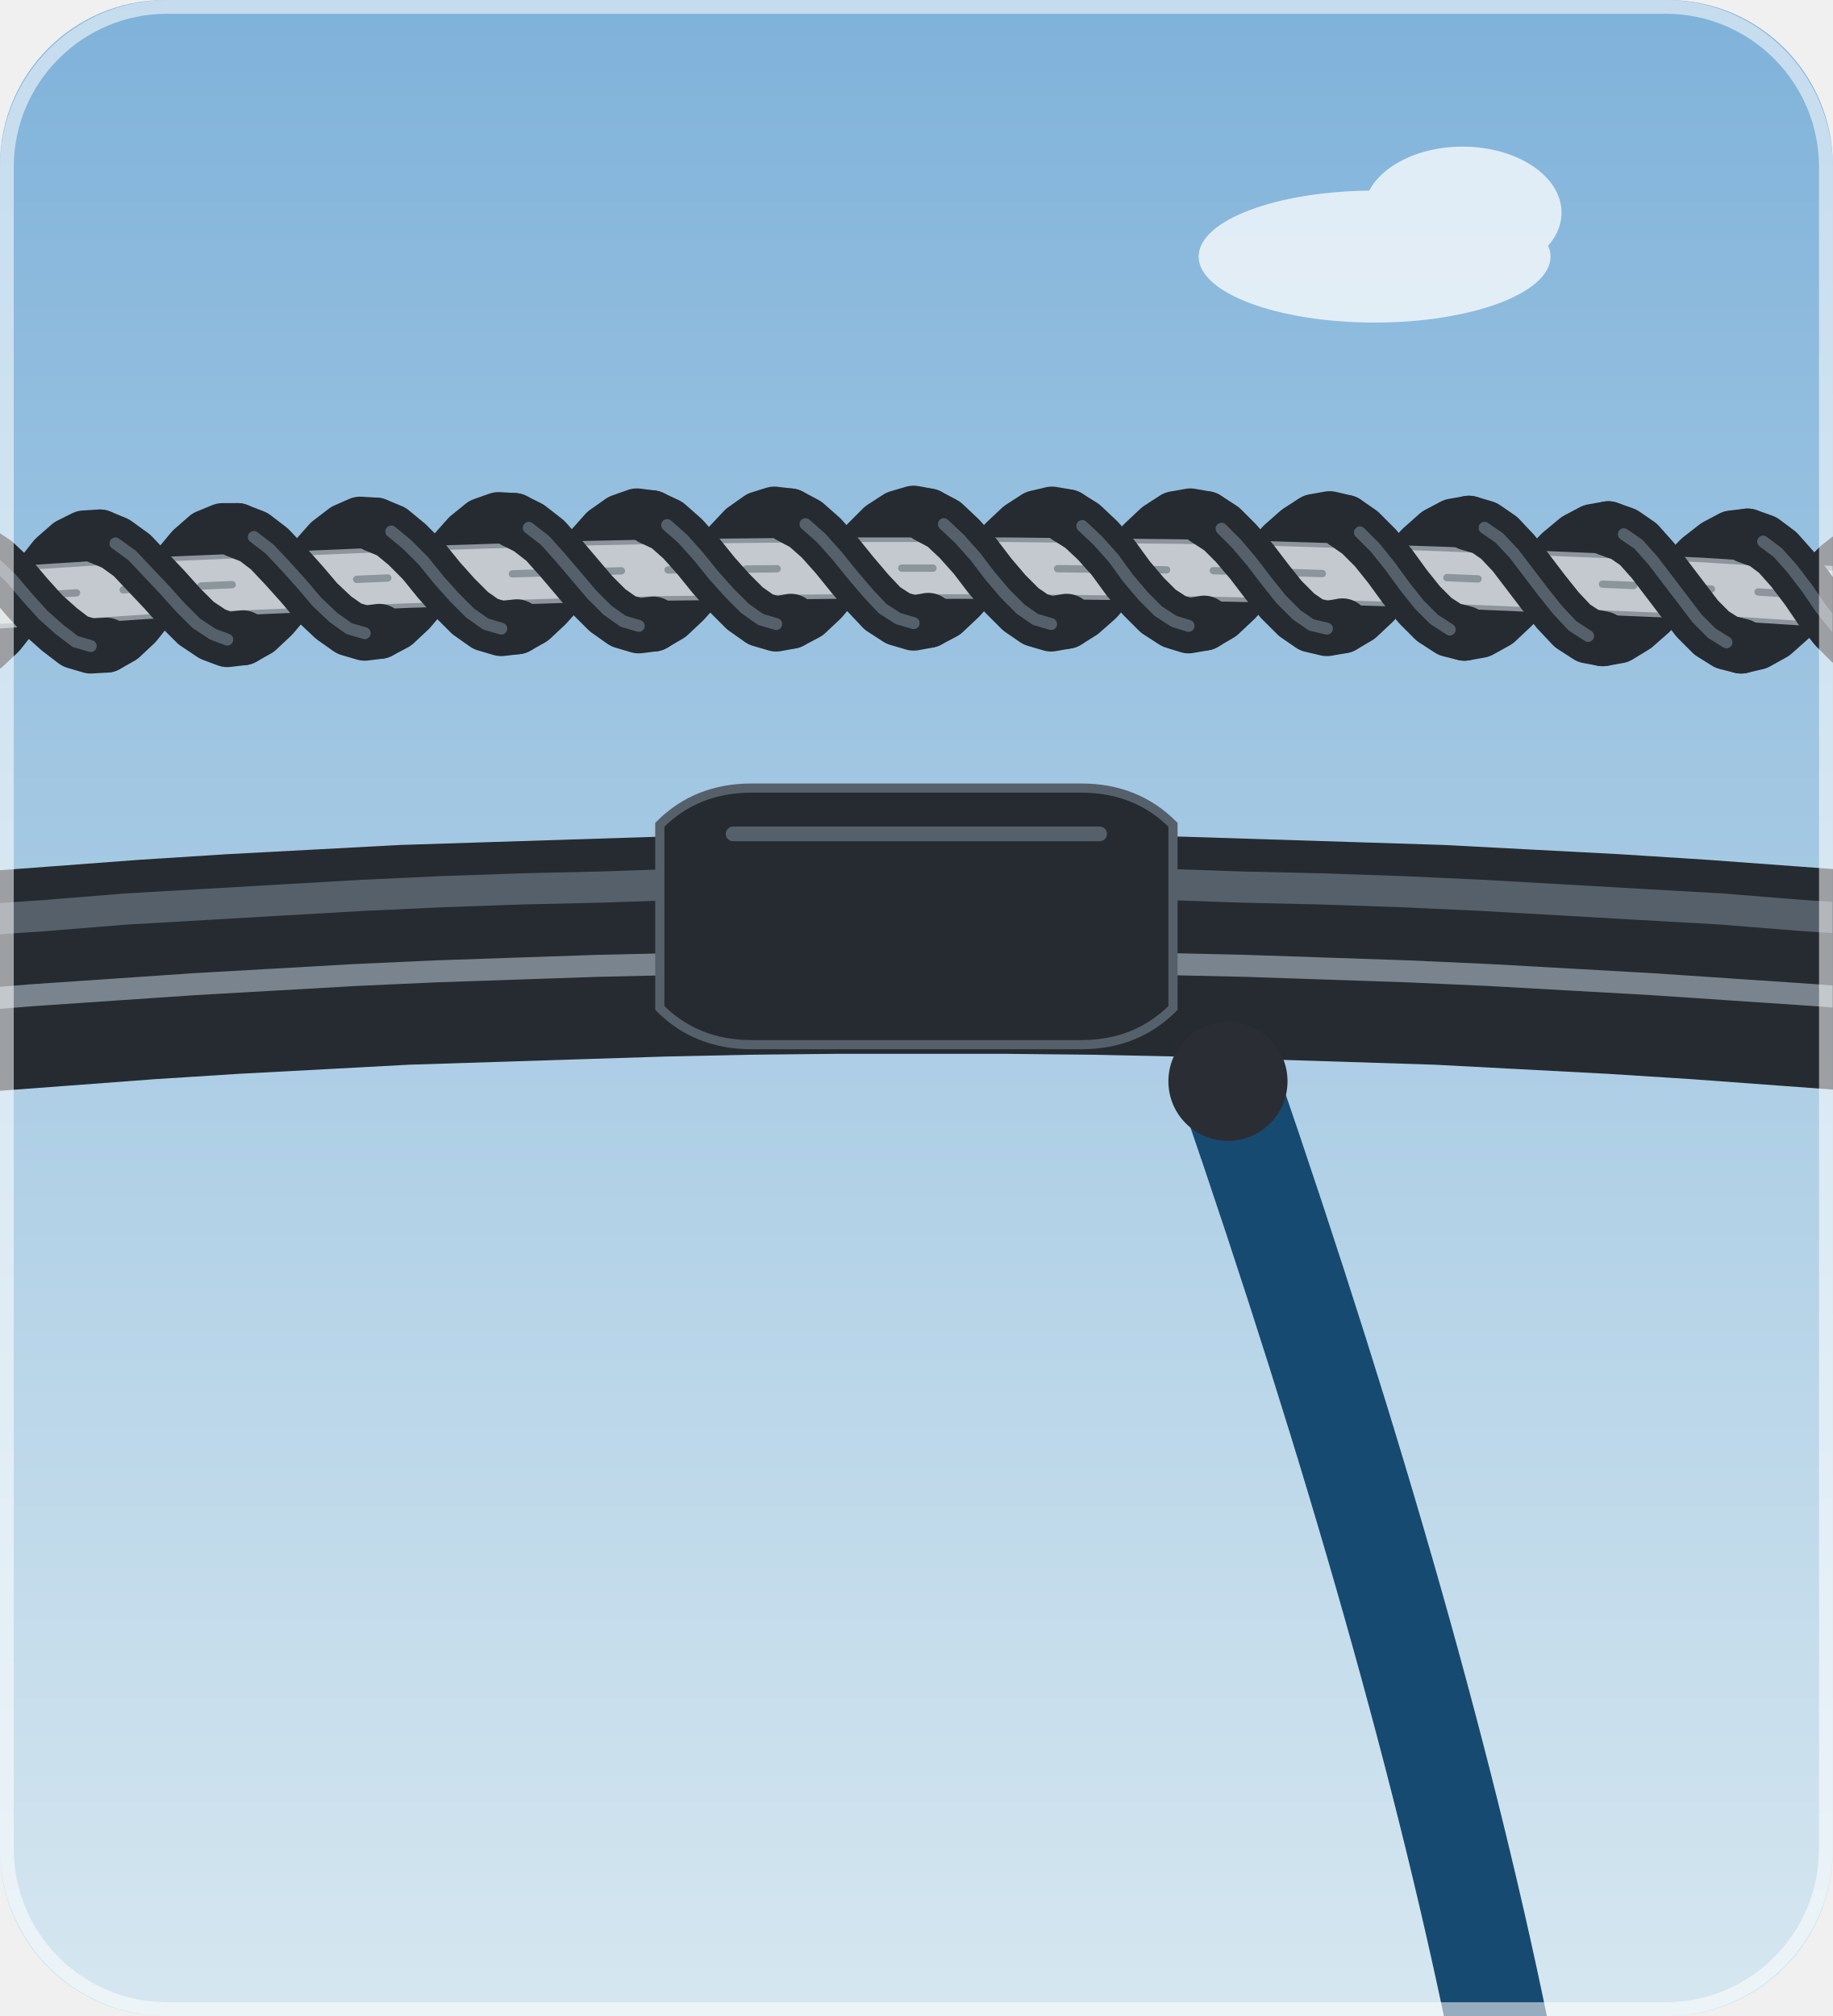
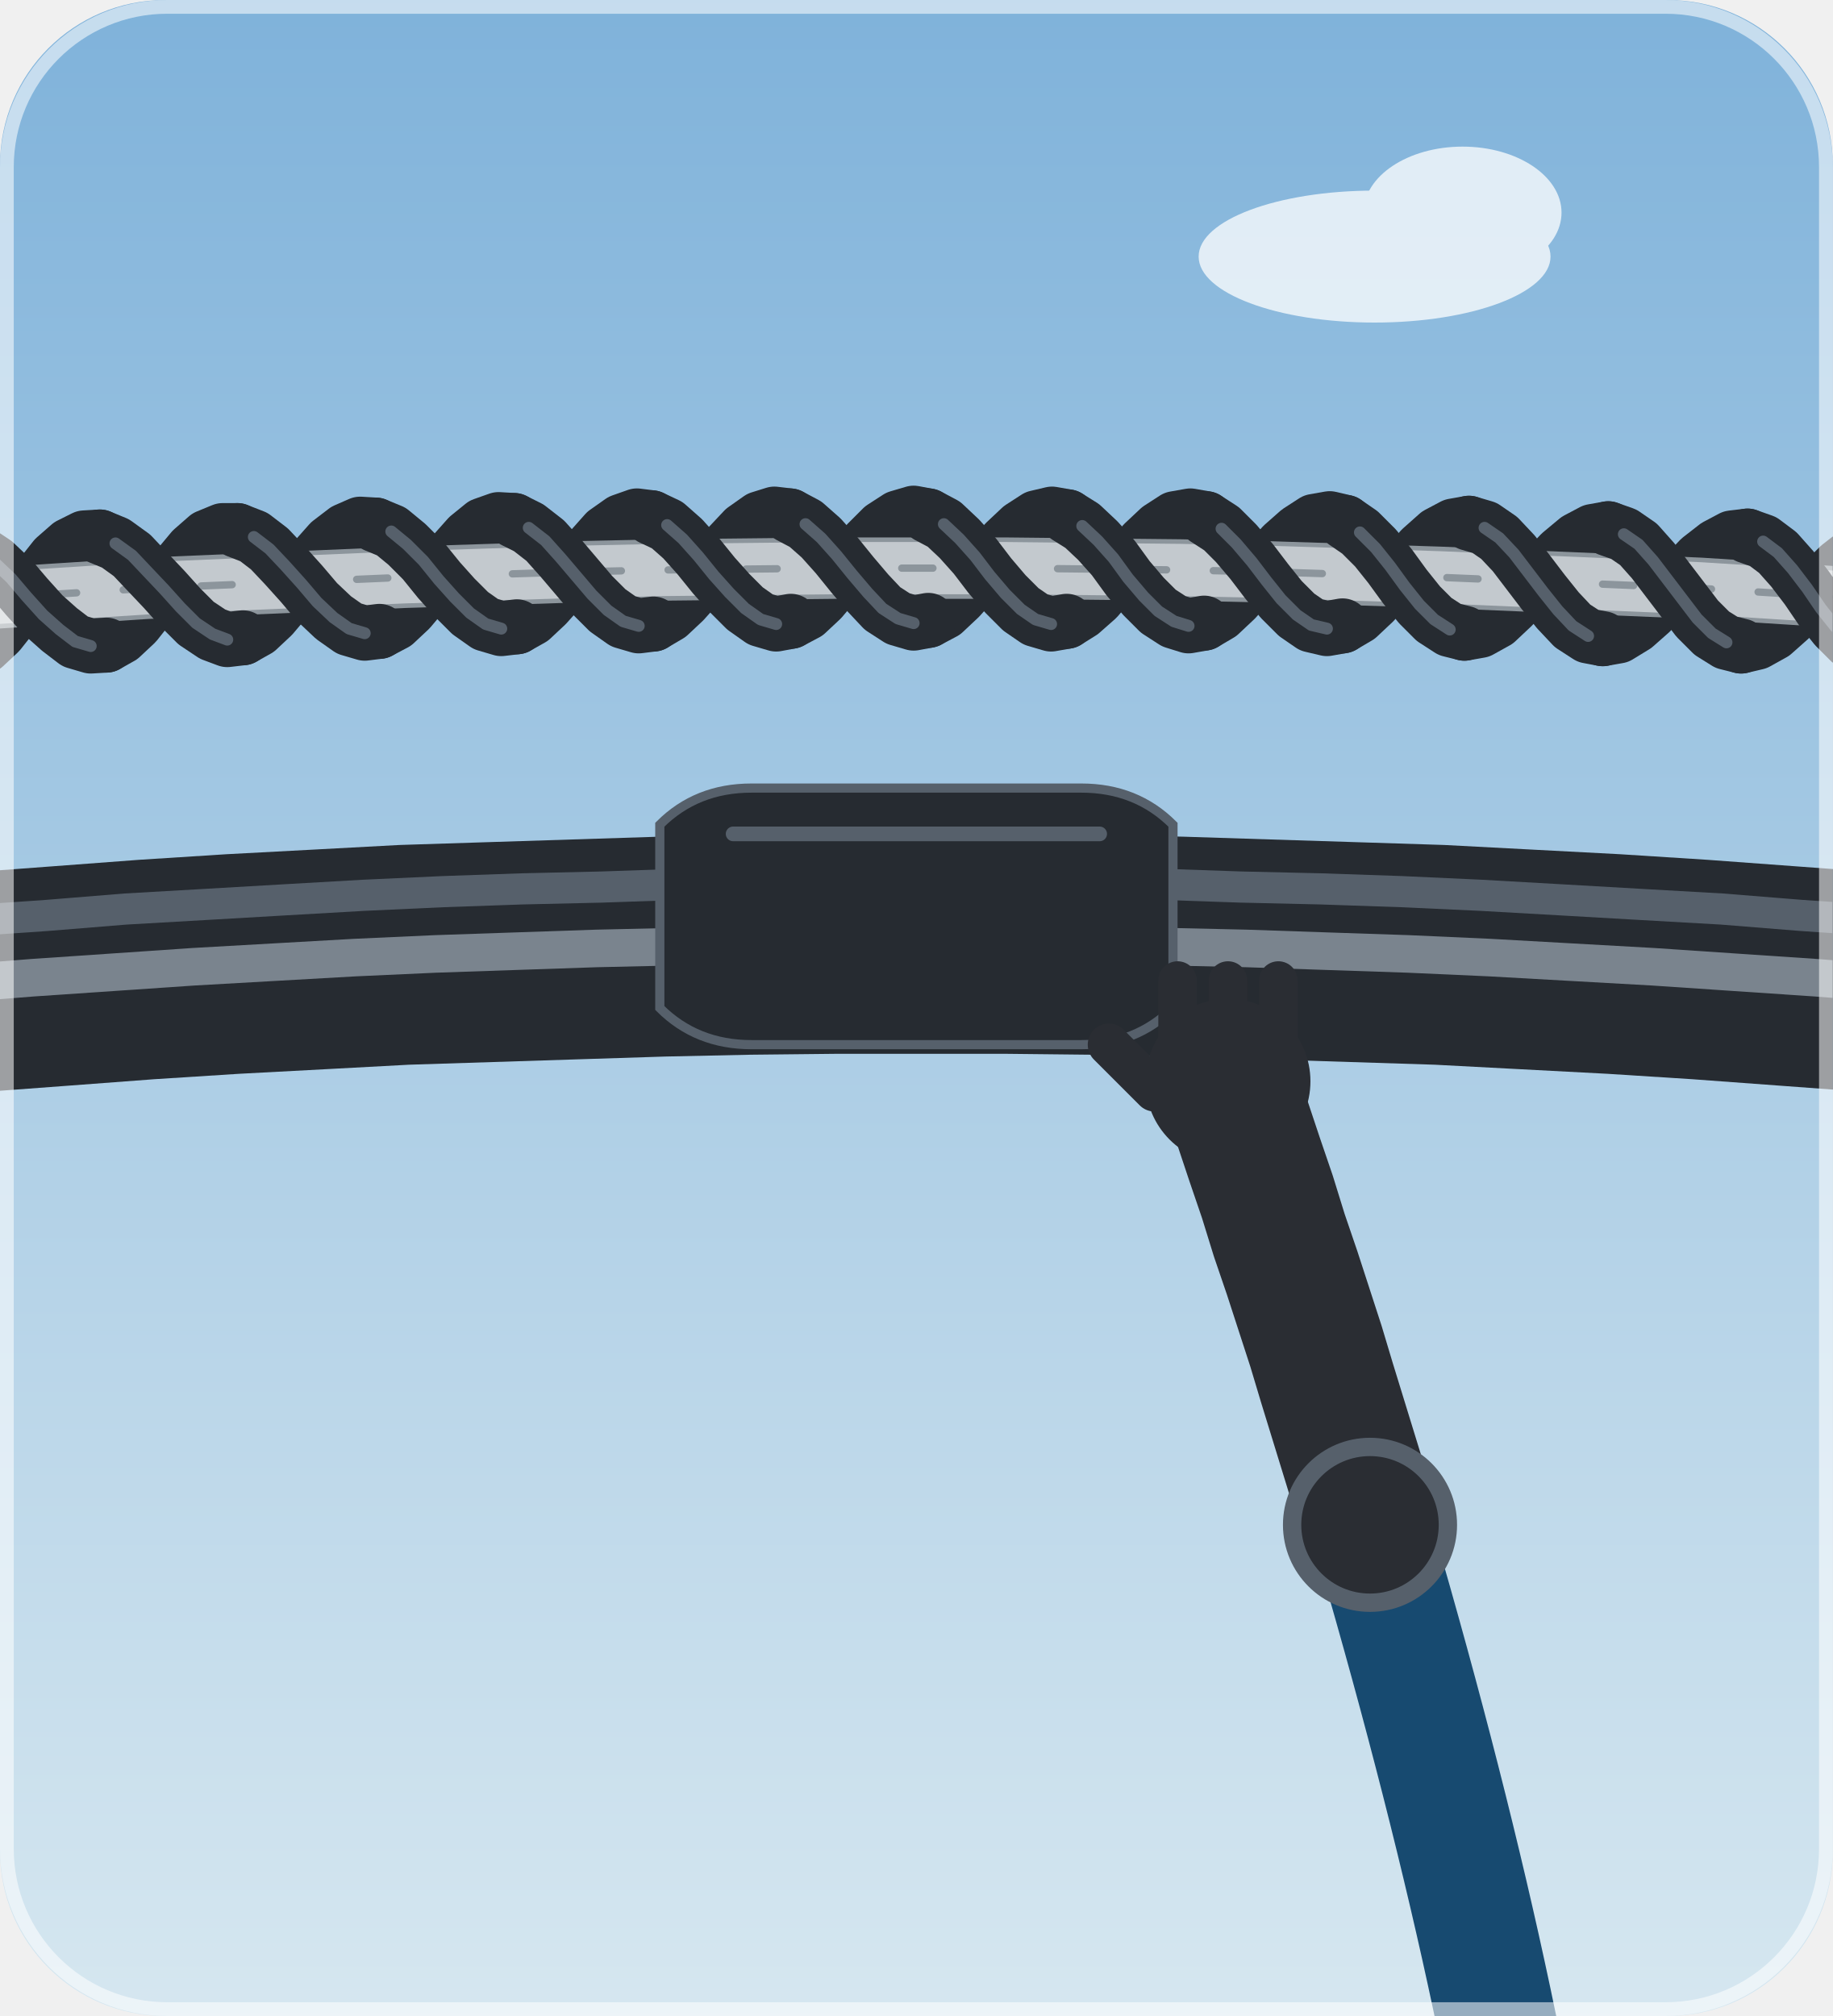
<svg xmlns="http://www.w3.org/2000/svg" viewBox="0 0 200 220" width="200" height="220">
  <defs>
    <linearGradient id="day" x1="0" y1="0" x2="0" y2="1">
      <stop offset="0" stop-color="#7FB2DA" />
      <stop offset="1" stop-color="#D6E7F0" />
    </linearGradient>
    <linearGradient id="near" x1="0" y1="0" x2="0" y2="1">
      <stop offset="0" stop-color="#A9C6DC" />
      <stop offset="0.7" stop-color="#E4ECEE" />
      <stop offset="1" stop-color="#EFE7D6" />
    </linearGradient>
    <linearGradient id="ground" x1="0" y1="0" x2="0" y2="1">
      <stop offset="0" stop-color="#9DBB72" />
      <stop offset="1" stop-color="#7E9C55" />
    </linearGradient>
    <linearGradient id="road" x1="0" y1="0" x2="0" y2="1">
      <stop offset="0" stop-color="#B9AE98" />
      <stop offset="1" stop-color="#9C917C" />
    </linearGradient>
    <linearGradient id="pole" x1="0" y1="0" x2="1" y2="0">
      <stop offset="0" stop-color="#8E979E" />
      <stop offset="0.5" stop-color="#C6CED4" />
      <stop offset="1" stop-color="#7C858C" />
    </linearGradient>
    <linearGradient id="steel" x1="0" y1="0" x2="1" y2="1">
      <stop offset="0" stop-color="#F4F7F9" />
      <stop offset="0.45" stop-color="#C3CBD1" />
      <stop offset="1" stop-color="#7D868E" />
    </linearGradient>
    <linearGradient id="ceramic" x1="0" y1="0" x2="1" y2="0">
      <stop offset="0" stop-color="#D9D3C6" />
      <stop offset="0.45" stop-color="#FAF8F2" />
      <stop offset="1" stop-color="#C8C1B2" />
    </linearGradient>
    <linearGradient id="shirt" x1="0" y1="0" x2="1" y2="0">
      <stop offset="0" stop-color="#1A5280" />
      <stop offset="0.5" stop-color="#2A6EA3" />
      <stop offset="1" stop-color="#184B75" />
    </linearGradient>
    <linearGradient id="drum" x1="0" y1="0" x2="1" y2="0">
      <stop offset="0" stop-color="#7A5A3A" />
      <stop offset="0.5" stop-color="#A47C52" />
      <stop offset="1" stop-color="#6E5034" />
    </linearGradient>
    <linearGradient id="house" x1="0" y1="0" x2="1" y2="0">
      <stop offset="0" stop-color="#D9C3A0" />
      <stop offset="1" stop-color="#B9A07A" />
    </linearGradient>
    <linearGradient id="roof" x1="0" y1="0" x2="0" y2="1">
      <stop offset="0" stop-color="#9A4E35" />
      <stop offset="1" stop-color="#743A28" />
    </linearGradient>
    <radialGradient id="glow" cx="0.5" cy="0.5" r="0.5">
      <stop offset="0" stop-color="#FFF6C8" />
      <stop offset="1" stop-color="#FFE08A" stop-opacity="0" />
    </radialGradient>
    <clipPath id="card">
      <rect x="0" y="0" width="200" height="220" rx="18" />
    </clipPath>
  </defs>
  <g clip-path="url(#card)">
    <rect width="200" height="220" fill="url(#day)" />
    <g fill="#FFFFFF" opacity="0.75">
      <ellipse cx="150" cy="28" rx="19.2" ry="7.2" />
      <ellipse cx="159.6" cy="23.2" rx="10.8" ry="7.2" />
    </g>
    <path d="M-3.3 71.3 L-1.7 70.5 L-0.1 69 L1.4 67.1 L2.9 64.9 L4.5 62.8 L6 60.9 L7.6 59.5 L9.2 58.7 L10.9 58.6" stroke="#262B31" stroke-width="6" fill="none" stroke-linecap="round" stroke-linejoin="round" />
    <path d="M26.5 69.6 L28.1 68.7 L29.7 67.2 L31.3 65.3 L32.9 63.1 L34.4 61 L36 59.2 L37.7 57.9 L39.3 57.2 L41 57.3" stroke="#262B31" stroke-width="6" fill="none" stroke-linecap="round" stroke-linejoin="round" />
    <path d="M56.4 68.4 L58 67.5 L59.6 66 L61.3 64.1 L62.9 61.9 L64.5 59.9 L66.1 58.1 L67.8 56.9 L69.5 56.3 L71.1 56.5" stroke="#262B31" stroke-width="6" fill="none" stroke-linecap="round" stroke-linejoin="round" />
    <path d="M86.3 67.8 L88 66.9 L89.6 65.4 L91.3 63.4 L93 61.3 L94.6 59.3 L96.3 57.6 L98 56.5 L99.7 56 L101.3 56.3" stroke="#262B31" stroke-width="6" fill="none" stroke-linecap="round" stroke-linejoin="round" />
    <path d="M116.4 67.8 L118 66.8 L119.7 65.3 L121.4 63.3 L123.1 61.3 L124.8 59.3 L126.5 57.7 L128.2 56.6 L129.9 56.3 L131.6 56.6" stroke="#262B31" stroke-width="6" fill="none" stroke-linecap="round" stroke-linejoin="round" />
    <path d="M146.5 68.3 L148.2 67.3 L149.9 65.7 L151.6 63.8 L153.4 61.8 L155.1 59.9 L156.9 58.3 L158.6 57.4 L160.3 57.1" stroke="#262B31" stroke-width="6" fill="none" stroke-linecap="round" stroke-linejoin="round" />
    <path d="M174.9 69.7 L176.6 69.4 L178.4 68.3 L180.1 66.8 L181.9 64.9 L183.7 62.9 L185.5 61 L187.3 59.6 L189 58.7 L190.7 58.5" stroke="#262B31" stroke-width="6" fill="none" stroke-linecap="round" stroke-linejoin="round" />
    <path d="M205.2 71.4 L206.9 71 L208.6 70 L210.4 68.4 L212.3 66.5 L214.1 64.5" stroke="#262B31" stroke-width="6" fill="none" stroke-linecap="round" stroke-linejoin="round" />
    <path d="M-12 66 L-10.5 63.8 L-8.9 61.9 L-7.4 60.5 L-5.8 59.6 L-4.1 59.5" stroke="#262B31" stroke-width="6" fill="none" stroke-linecap="round" stroke-linejoin="round" />
    <path d="M11.6 70.4 L13.2 69.5 L14.8 68 L16.3 66.1 L17.9 64 L19.5 61.8 L21 60 L22.6 58.6 L24.3 57.9 L25.9 57.9" stroke="#262B31" stroke-width="6" fill="none" stroke-linecap="round" stroke-linejoin="round" />
    <path d="M41.4 68.9 L43.1 68 L44.7 66.5 L46.3 64.6 L47.9 62.5 L49.5 60.4 L51.1 58.6 L52.7 57.3 L54.4 56.7 L56.1 56.8" stroke="#262B31" stroke-width="6" fill="none" stroke-linecap="round" stroke-linejoin="round" />
    <path d="M71.3 68.1 L73 67.1 L74.6 65.6 L76.3 63.7 L77.9 61.6 L79.6 59.5 L81.2 57.8 L82.9 56.6 L84.5 56.1 L86.2 56.3" stroke="#262B31" stroke-width="6" fill="none" stroke-linecap="round" stroke-linejoin="round" />
    <path d="M101.3 67.7 L103 66.8 L104.7 65.2 L106.4 63.3 L108 61.2 L109.7 59.2 L111.4 57.6 L113.1 56.5 L114.8 56.1 L116.5 56.4" stroke="#262B31" stroke-width="6" fill="none" stroke-linecap="round" stroke-linejoin="round" />
    <path d="M131.4 68 L133.1 67 L134.8 65.4 L136.5 63.5 L138.2 61.5 L140 59.5 L141.7 58 L143.4 56.9 L145.1 56.6 L146.8 57" stroke="#262B31" stroke-width="6" fill="none" stroke-linecap="round" stroke-linejoin="round" />
    <path d="M159.8 69.1 L161.5 68.8 L163.3 67.8 L165 66.2 L166.8 64.3 L168.5 62.3 L170.3 60.4 L172.1 58.9 L173.8 58 L175.5 57.7" stroke="#262B31" stroke-width="6" fill="none" stroke-linecap="round" stroke-linejoin="round" />
    <path d="M190 70.5 L191.7 70.1 L193.5 69.1 L195.3 67.5 L197.1 65.6 L198.9 63.6 L200.7 61.8 L202.5 60.4 L204.2 59.6 L205.9 59.5" stroke="#262B31" stroke-width="6" fill="none" stroke-linecap="round" stroke-linejoin="round" />
    <path d="M-12 66 L-2.7 65.4 L6.7 64.8 L16 64.2 L25.4 63.8 L34.8 63.4 L44.1 63 L53.5 62.7 L62.9 62.4 L72.3 62.2 L81.7 62.1 L91.1 62 L100.5 62 L109.9 62 L119.3 62.1 L128.8 62.2 L138.2 62.4 L147.7 62.7 L157.1 63 L166.6 63.4 L176.1 63.8 L185.5 64.2 L195 64.8 L204.5 65.4 L214 66" stroke="#8C959C" stroke-width="6.7" fill="none" stroke-linecap="round" stroke-linejoin="round" />
    <path d="M-12 66 L-2.7 65.4 L6.7 64.8 L16 64.2 L25.4 63.8 L34.8 63.4 L44.1 63 L53.5 62.7 L62.9 62.4 L72.3 62.2 L81.7 62.1 L91.1 62 L100.5 62 L109.9 62 L119.3 62.1 L128.8 62.2 L138.2 62.4 L147.7 62.7 L157.1 63 L166.6 63.4 L176.1 63.8 L185.5 64.2 L195 64.8 L204.5 65.4 L214 66" stroke="#C3C9CE" stroke-width="5.7" fill="none" stroke-linecap="round" stroke-linejoin="round" />
    <path d="M-12 66 L-2.7 65.4 L6.7 64.8 L16 64.2 L25.4 63.8 L34.8 63.4 L44.1 63 L53.5 62.7 L62.9 62.4 L72.3 62.2 L81.7 62.1 L91.1 62 L100.5 62 L109.9 62 L119.3 62.1 L128.8 62.2 L138.2 62.4 L147.7 62.7 L157.1 63 L166.6 63.4 L176.1 63.8 L185.5 64.2 L195 64.8 L204.5 65.4 L214 66" stroke="#8C959C" stroke-width="0.8" fill="none" stroke-linecap="round" stroke-linejoin="round" stroke-dasharray="3.4 5.1" />
    <path d="M-12 66 L-10.2 67.9 L-8.4 69.6 L-6.7 70.9 L-5 71.4 L-3.3 71.3" stroke="#262B31" stroke-width="6" fill="none" stroke-linecap="round" stroke-linejoin="round" />
    <path d="M-10.2 67.9 L-8.4 69.6 L-6.7 70.9 L-5 71.4" stroke="#56606B" stroke-width="1.3" fill="none" stroke-linecap="round" stroke-linejoin="round" />
    <path d="M10.9 58.6 L12.6 59.3 L14.4 60.6 L16.1 62.4 L17.9 64.3 L19.7 66.3 L21.4 68 L23.2 69.2 L24.8 69.8 L26.5 69.6" stroke="#262B31" stroke-width="6" fill="none" stroke-linecap="round" stroke-linejoin="round" />
    <path d="M12.6 59.3 L14.4 60.6 L16.1 62.4 L17.9 64.3 L19.7 66.3 L21.4 68 L23.2 69.2 L24.8 69.8" stroke="#56606B" stroke-width="1.3" fill="none" stroke-linecap="round" stroke-linejoin="round" />
    <path d="M41 57.3 L42.7 58 L44.4 59.4 L46.2 61.2 L47.9 63.3 L49.6 65.2 L51.3 66.9 L53 68.1 L54.7 68.6 L56.4 68.4" stroke="#262B31" stroke-width="6" fill="none" stroke-linecap="round" stroke-linejoin="round" />
    <path d="M42.7 58 L44.4 59.4 L46.2 61.2 L47.9 63.3 L49.6 65.2 L51.3 66.9 L53 68.1 L54.7 68.6" stroke="#56606B" stroke-width="1.3" fill="none" stroke-linecap="round" stroke-linejoin="round" />
    <path d="M71.1 56.5 L72.8 57.3 L74.5 58.8 L76.2 60.7 L77.9 62.8 L79.6 64.7 L81.3 66.4 L83 67.6 L84.7 68.1 L86.3 67.8" stroke="#262B31" stroke-width="6" fill="none" stroke-linecap="round" stroke-linejoin="round" />
    <path d="M72.8 57.3 L74.5 58.8 L76.2 60.7 L77.9 62.8 L79.6 64.7 L81.3 66.4 L83 67.6 L84.7 68.1" stroke="#56606B" stroke-width="1.3" fill="none" stroke-linecap="round" stroke-linejoin="round" />
    <path d="M101.3 56.3 L103 57.2 L104.7 58.8 L106.4 60.7 L108 62.8 L109.7 64.8 L111.4 66.5 L113 67.6 L114.7 68.1 L116.4 67.8" stroke="#262B31" stroke-width="6" fill="none" stroke-linecap="round" stroke-linejoin="round" />
    <path d="M103 57.2 L104.7 58.8 L106.4 60.7 L108 62.8 L109.7 64.8 L111.4 66.5 L113 67.6 L114.7 68.1" stroke="#56606B" stroke-width="1.3" fill="none" stroke-linecap="round" stroke-linejoin="round" />
    <path d="M131.6 56.6 L133.3 57.7 L134.9 59.3 L136.6 61.3 L138.2 63.4 L139.8 65.4 L141.5 67.1 L143.1 68.2 L144.8 68.6 L146.5 68.3" stroke="#262B31" stroke-width="6" fill="none" stroke-linecap="round" stroke-linejoin="round" />
    <path d="M133.3 57.7 L134.9 59.3 L136.6 61.3 L138.2 63.4 L139.8 65.4 L141.5 67.1 L143.1 68.2 L144.8 68.6" stroke="#56606B" stroke-width="1.3" fill="none" stroke-linecap="round" stroke-linejoin="round" />
    <path d="M160.3 57.1 L162 57.6 L163.6 58.7 L165.2 60.4 L166.8 62.5 L168.4 64.6 L170 66.6 L171.6 68.3 L173.3 69.4 L174.9 69.7" stroke="#262B31" stroke-width="6" fill="none" stroke-linecap="round" stroke-linejoin="round" />
    <path d="M162 57.6 L163.6 58.7 L165.2 60.4 L166.8 62.5 L168.4 64.6 L170 66.6 L171.6 68.3 L173.3 69.4" stroke="#56606B" stroke-width="1.3" fill="none" stroke-linecap="round" stroke-linejoin="round" />
    <path d="M190.7 58.5 L192.4 59.1 L194 60.3 L195.6 62.1 L197.2 64.2 L198.7 66.4 L200.3 68.4 L201.9 70 L203.5 71.1 L205.2 71.4" stroke="#262B31" stroke-width="6" fill="none" stroke-linecap="round" stroke-linejoin="round" />
    <path d="M192.4 59.1 L194 60.3 L195.6 62.1 L197.2 64.2 L198.7 66.4 L200.3 68.4 L201.9 70 L203.5 71.1" stroke="#56606B" stroke-width="1.3" fill="none" stroke-linecap="round" stroke-linejoin="round" />
    <path d="M-4.1 59.5 L-2.4 60.2 L-0.6 61.4 L1.2 63.1 L2.9 65.1 L4.7 67.1 L6.5 68.7 L8.2 70 L9.9 70.5 L11.6 70.4" stroke="#262B31" stroke-width="6" fill="none" stroke-linecap="round" stroke-linejoin="round" />
    <path d="M-2.4 60.2 L-0.6 61.4 L1.2 63.1 L2.9 65.1 L4.7 67.1 L6.5 68.7 L8.2 70 L9.9 70.5" stroke="#56606B" stroke-width="1.3" fill="none" stroke-linecap="round" stroke-linejoin="round" />
    <path d="M25.9 57.9 L27.7 58.6 L29.4 59.9 L31.1 61.7 L32.9 63.7 L34.6 65.7 L36.4 67.4 L38.1 68.6 L39.8 69.1 L41.4 68.9" stroke="#262B31" stroke-width="6" fill="none" stroke-linecap="round" stroke-linejoin="round" />
    <path d="M27.7 58.6 L29.4 59.9 L31.1 61.7 L32.9 63.7 L34.6 65.7 L36.4 67.4 L38.1 68.6 L39.8 69.1" stroke="#56606B" stroke-width="1.3" fill="none" stroke-linecap="round" stroke-linejoin="round" />
    <path d="M56.1 56.8 L57.7 57.6 L59.5 59 L61.2 60.9 L62.9 62.9 L64.6 64.9 L66.3 66.6 L68 67.8 L69.7 68.3 L71.3 68.1" stroke="#262B31" stroke-width="6" fill="none" stroke-linecap="round" stroke-linejoin="round" />
    <path d="M57.7 57.6 L59.5 59 L61.2 60.9 L62.9 62.9 L64.6 64.9 L66.3 66.6 L68 67.8 L69.7 68.3" stroke="#56606B" stroke-width="1.3" fill="none" stroke-linecap="round" stroke-linejoin="round" />
    <path d="M86.2 56.3 L87.9 57.2 L89.6 58.7 L91.3 60.6 L93 62.7 L94.7 64.7 L96.3 66.4 L98 67.5 L99.7 68 L101.3 67.7" stroke="#262B31" stroke-width="6" fill="none" stroke-linecap="round" stroke-linejoin="round" />
    <path d="M87.9 57.2 L89.6 58.7 L91.3 60.6 L93 62.7 L94.7 64.7 L96.3 66.4 L98 67.5 L99.7 68" stroke="#56606B" stroke-width="1.3" fill="none" stroke-linecap="round" stroke-linejoin="round" />
    <path d="M116.5 56.4 L118.1 57.4 L119.8 59 L121.5 60.9 L123.1 63.1 L124.8 65.1 L126.4 66.7 L128.1 67.8 L129.7 68.3 L131.4 68" stroke="#262B31" stroke-width="6" fill="none" stroke-linecap="round" stroke-linejoin="round" />
    <path d="M118.1 57.4 L119.8 59 L121.5 60.9 L123.1 63.1 L124.8 65.1 L126.4 66.7 L128.1 67.8 L129.7 68.3" stroke="#56606B" stroke-width="1.3" fill="none" stroke-linecap="round" stroke-linejoin="round" />
    <path d="M146.8 57 L148.4 58.1 L150.1 59.8 L151.7 61.8 L153.3 64 L154.9 66 L156.5 67.6 L158.2 68.7 L159.8 69.1" stroke="#262B31" stroke-width="6" fill="none" stroke-linecap="round" stroke-linejoin="round" />
    <path d="M148.4 58.1 L150.1 59.8 L151.7 61.8 L153.3 64 L154.9 66 L156.5 67.6 L158.2 68.7" stroke="#56606B" stroke-width="1.3" fill="none" stroke-linecap="round" stroke-linejoin="round" />
    <path d="M175.5 57.7 L177.2 58.3 L178.8 59.4 L180.4 61.2 L182 63.3 L183.6 65.4 L185.2 67.5 L186.8 69.1 L188.4 70.1 L190 70.5" stroke="#262B31" stroke-width="6" fill="none" stroke-linecap="round" stroke-linejoin="round" />
    <path d="M177.2 58.3 L178.8 59.4 L180.4 61.2 L182 63.3 L183.6 65.4 L185.2 67.5 L186.8 69.1 L188.4 70.1" stroke="#56606B" stroke-width="1.3" fill="none" stroke-linecap="round" stroke-linejoin="round" />
    <path d="M205.9 59.5 L207.6 60.1 L209.2 61.3 L210.8 63.1 L212.4 65.3 L213.9 67.5" stroke="#262B31" stroke-width="6" fill="none" stroke-linecap="round" stroke-linejoin="round" />
    <path d="M207.6 60.1 L209.2 61.3 L210.8 63.1 L212.4 65.3" stroke="#56606B" stroke-width="1.3" fill="none" stroke-linecap="round" stroke-linejoin="round" />
    <path d="M-12 108 L-2.7 107.2 L6.7 106.5 L16 105.8 L25.4 105.2 L34.8 104.7 L44.1 104.2 L53.5 103.9 L62.9 103.6 L72.3 103.3 L81.7 103.1 L91.1 103 L100.5 103 L109.9 103 L119.3 103.1 L128.8 103.3 L138.2 103.6 L147.7 103.9 L157.1 104.2 L166.6 104.7 L176.1 105.2 L185.5 105.8 L195 106.5 L204.5 107.2 L214 108" stroke="#262B31" stroke-width="24" fill="none" stroke-linecap="round" stroke-linejoin="round" />
    <path d="M-3.6 100.5 L5.1 99.9 L13.7 99.2 L22.4 98.7 L31 98.2 L39.7 97.7 L48.4 97.3 L57 97 L65.7 96.8 L74.4 96.5 L83.1 96.4 L91.8 96.3 L100.5 96.3 L109.2 96.3 L117.9 96.4 L126.7 96.5 L135.4 96.8 L144.1 97 L152.9 97.3 L161.6 97.7 L170.4 98.2 L179.1 98.7 L187.9 99.2 L196.6 99.9 L205.4 100.5" stroke="#56606B" stroke-width="3.4" fill="none" stroke-linecap="round" stroke-linejoin="round" />
-     <path d="M-5.1 109.3 L3.6 108.6 L12.4 108 L21.2 107.4 L30 106.9 L38.8 106.4 L47.6 106 L56.4 105.7 L65.2 105.4 L74 105.2 L82.8 105 L91.7 105 L100.5 104.9 L109.3 105 L118.2 105 L127 105.2 L135.9 105.4 L144.8 105.7 L153.6 106 L162.5 106.4 L171.4 106.9 L180.3 107.4 L189.2 108 L198.1 108.6 L207 109.3" stroke="#7A848E" stroke-width="2.4" fill="none" stroke-linecap="round" stroke-linejoin="round" />
+     <path d="M-5.3 107.4 L3.5 106.7 L12.3 106.1 L21.1 105.5 L29.9 105 L38.7 104.5 L47.5 104.1 L56.3 103.8 L65.1 103.5 L74 103.3 L82.8 103.1 L91.7 103 L100.5 103 L109.4 103 L118.2 103.1 L127.1 103.3 L136 103.5 L144.8 103.8 L153.7 104.1 L162.6 104.5 L171.5 105 L180.4 105.5 L189.3 106.1 L198.2 106.7 L207.2 107.4" stroke="#7A848E" stroke-width="4.1" fill="none" stroke-linecap="round" stroke-linejoin="round" />
    <path d="M72 90 Q76 86 82 86 L118 86 Q124 86 128 90 L128 110 Q124 114 118 114 L82 114 Q76 114 72 110 Z" fill="#262B31" stroke="#56606B" stroke-width="1" />
    <path d="M80 91 L120 91" stroke="#56606B" stroke-width="1.6" fill="none" stroke-linecap="round" stroke-linejoin="round" />
-     <path d="M164 224 Q155 179 134 118" stroke="#174A70" stroke-width="11" stroke-linecap="round" fill="none" />
-     <circle cx="134" cy="118" r="6.5" fill="#2A2D33" />
+     <path d="M164 224 Q155 179 134 118" stroke="#174A70" stroke-width="13" stroke-linecap="round" fill="none" />
+     <path d="M149.5 166.4 L148.4 162.6 L147.2 158.7 L146 154.8 L144.8 150.9 L143.6 146.9 L142.3 142.9 L141 138.9 L139.6 134.8 L138.3 130.6 L136.9 126.5 L135.5 122.3 L134 118" stroke="#2A2D33" stroke-width="15" fill="none" stroke-linecap="round" stroke-linejoin="round" />
+     <circle cx="149.5" cy="166.4" r="8.5" fill="#2A2D33" stroke="#56606B" stroke-width="2" />
+     <circle cx="134" cy="118" r="9" fill="#2A2D33" />
+     <path d="M128.5 115 L128.5 107" stroke="#2A2D33" stroke-width="4.2" fill="none" stroke-linecap="round" stroke-linejoin="round" />
+     <path d="M134 115 L134 107" stroke="#2A2D33" stroke-width="4.2" fill="none" stroke-linecap="round" stroke-linejoin="round" />
+     <path d="M139.5 115 L139.5 107" stroke="#2A2D33" stroke-width="4.2" fill="none" stroke-linecap="round" stroke-linejoin="round" />
+     <path d="M126 119 L121 114" stroke="#2A2D33" stroke-width="4.6" fill="none" stroke-linecap="round" stroke-linejoin="round" />
  </g>
  <rect x="0.75" y="0.75" width="198.5" height="218.5" rx="17.5" fill="none" stroke="#FFFFFF" stroke-opacity="0.55" stroke-width="1.5" />
</svg>
